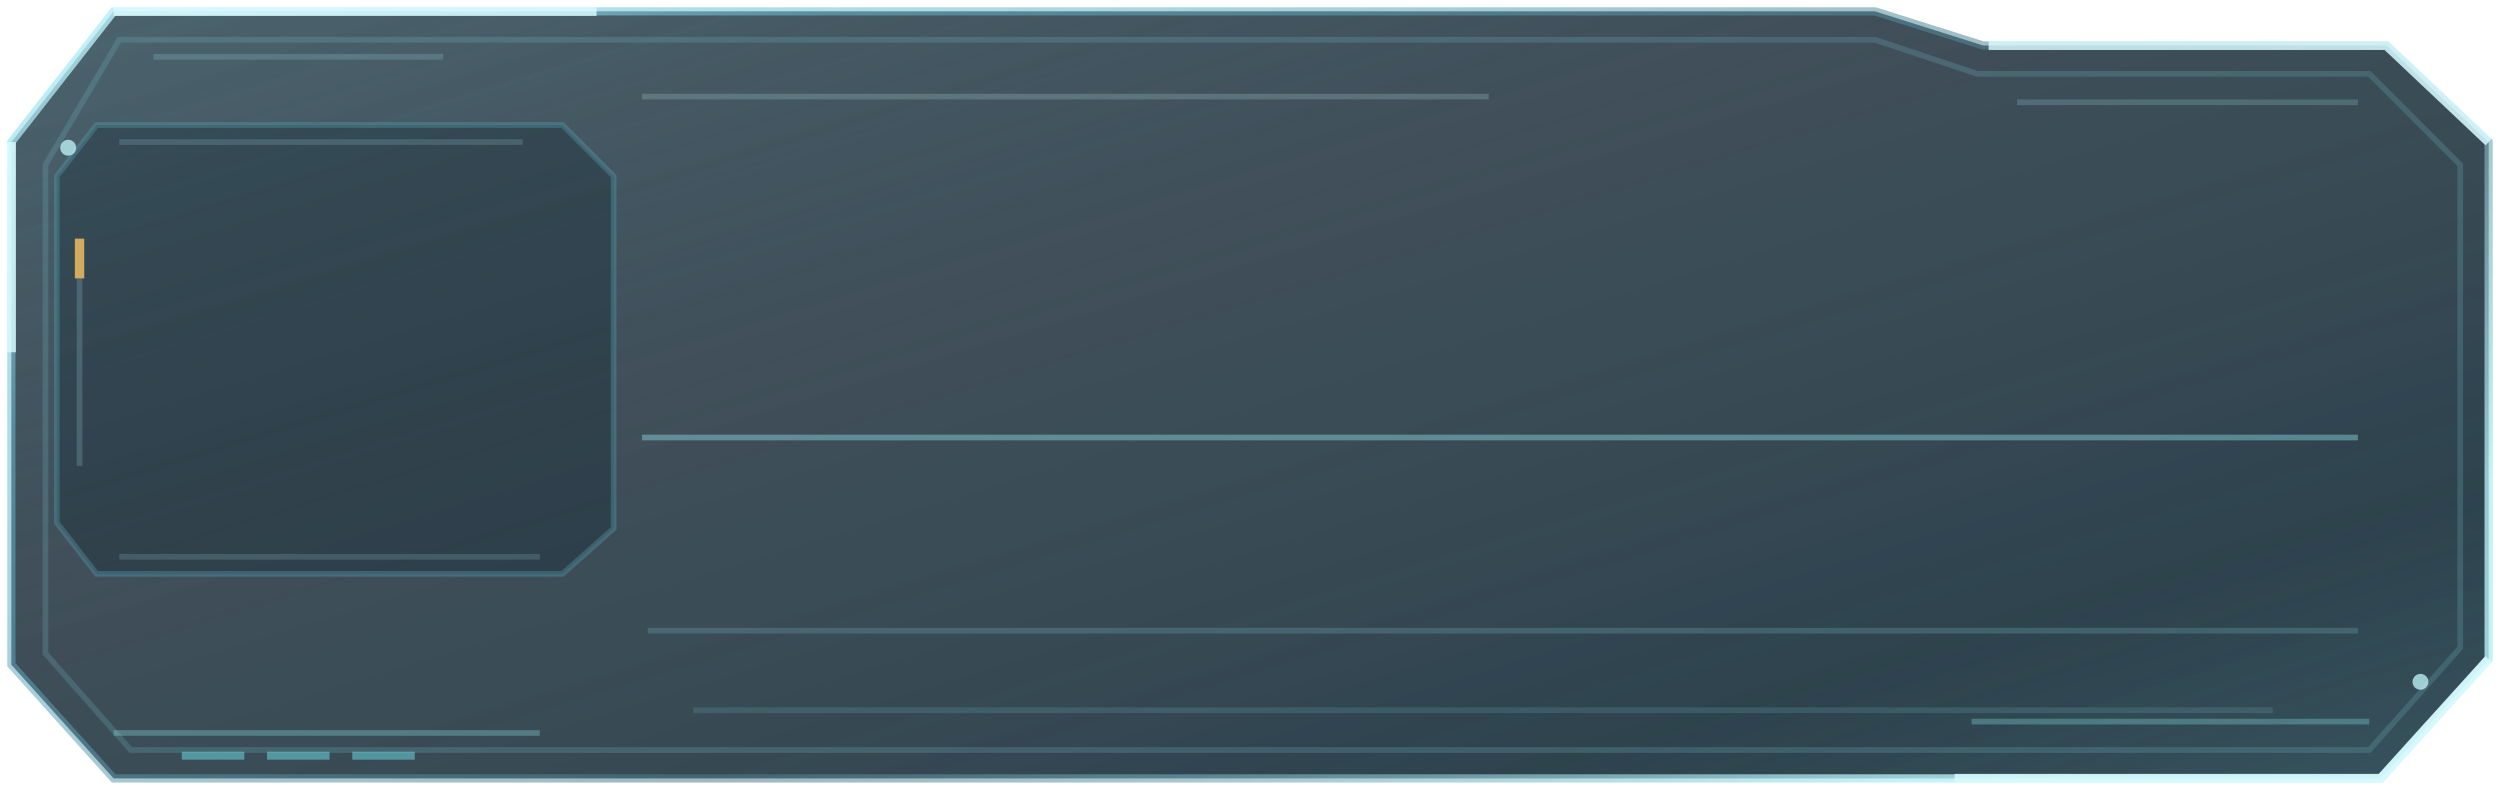
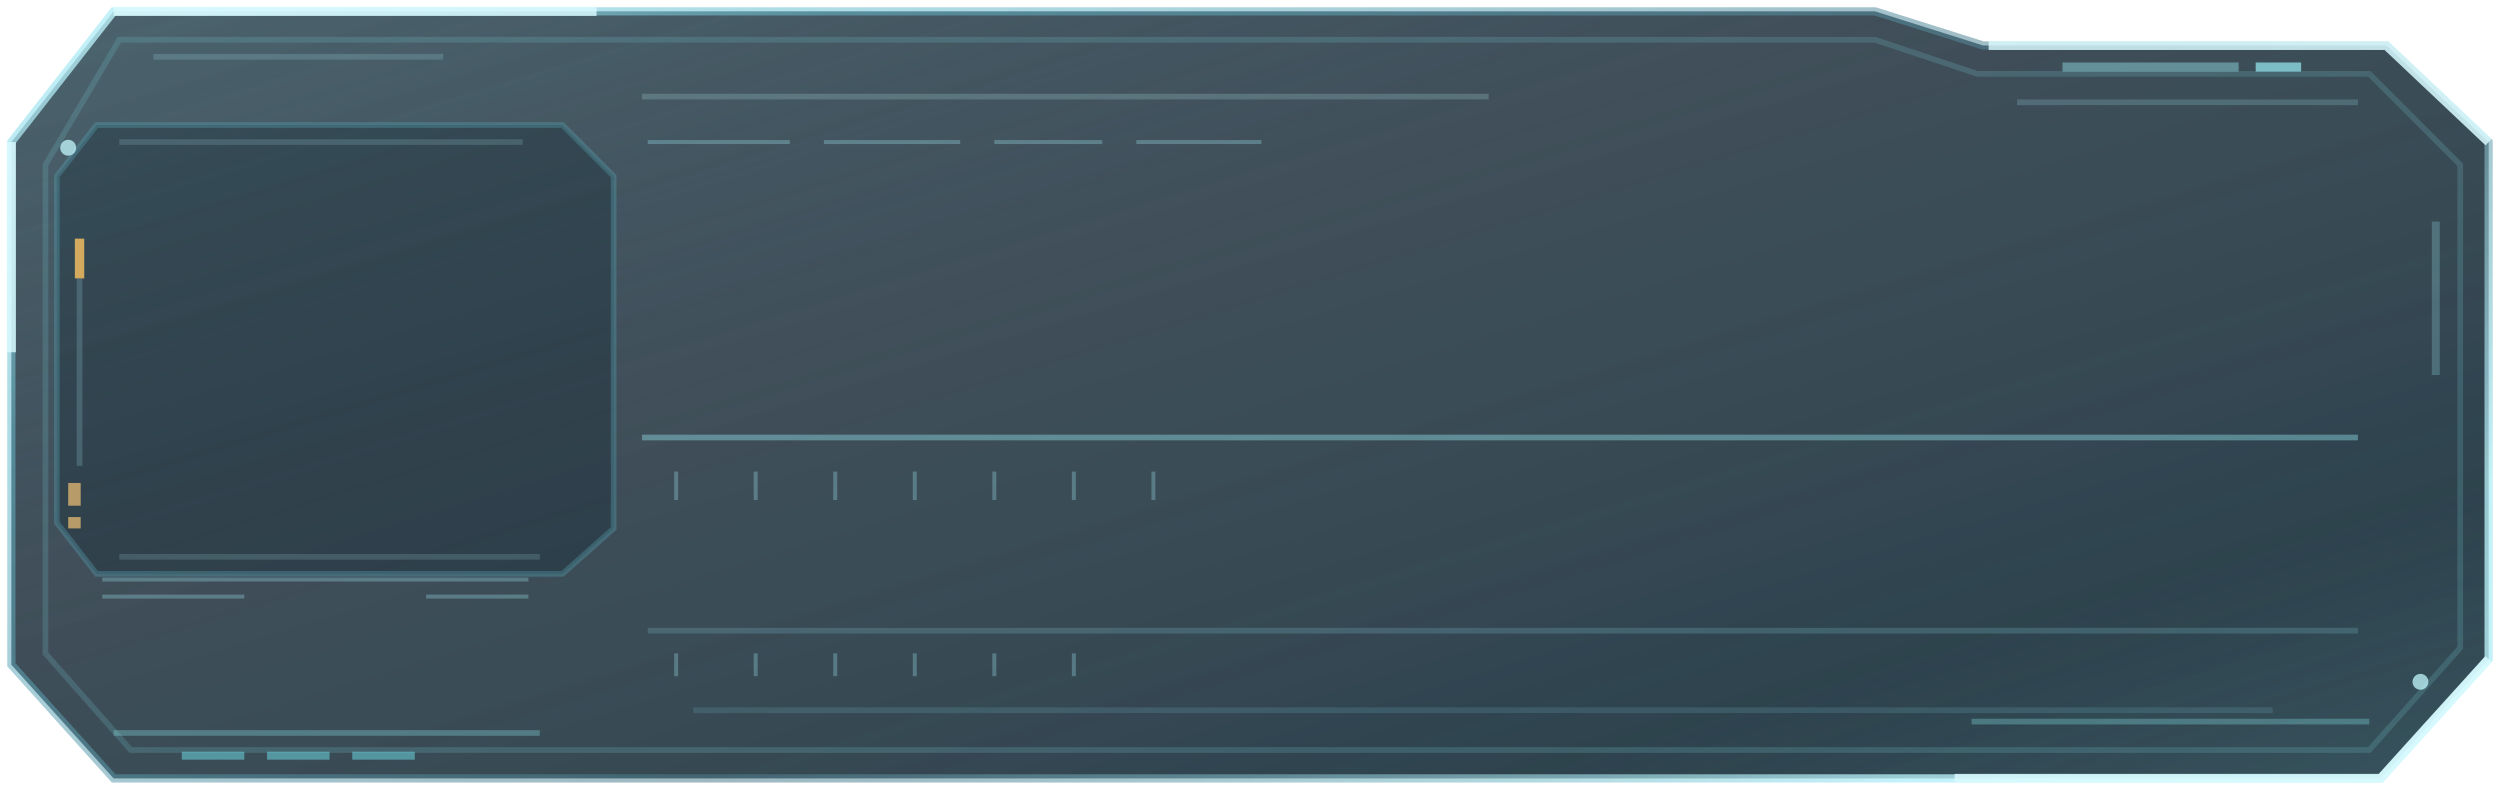
<svg xmlns="http://www.w3.org/2000/svg" viewBox="0 0 440 139" width="440" height="139" fill="none">
  <defs>
    <linearGradient id="glass" x1="0" y1="0" x2="1" y2="1">
      <stop stop-color="#163340" stop-opacity=".84" />
      <stop offset=".4" stop-color="#071927" stop-opacity=".78" />
      <stop offset="1" stop-color="#0C2834" stop-opacity=".88" />
    </linearGradient>
    <linearGradient id="edge" x1="0" y1="0" x2="1" y2=".6">
      <stop stop-color="#C7F8FF" stop-opacity=".88" />
      <stop offset=".25" stop-color="#65BCCF" stop-opacity=".52" />
      <stop offset=".65" stop-color="#4F7E8E" stop-opacity=".55" />
      <stop offset="1" stop-color="#B9F0F7" stop-opacity=".85" />
    </linearGradient>
    <linearGradient id="steel" x1="0" y1="0" x2="1" y2="1">
      <stop stop-color="#D5EEF3" stop-opacity=".18" />
      <stop offset=".4" stop-color="#829EA7" stop-opacity=".05" />
      <stop offset=".8" stop-color="#132C36" stop-opacity=".13" />
      <stop offset="1" stop-color="#B4F2F5" stop-opacity=".18" />
    </linearGradient>
    <linearGradient id="signal" x1="0" y1="0" x2="1" y2="0">
      <stop stop-color="#7AF0F0" stop-opacity=".72" />
      <stop offset=".65" stop-color="#63CDD7" stop-opacity=".26" />
      <stop offset="1" stop-color="#63CDD7" stop-opacity="0" />
    </linearGradient>
  </defs>
  <path d="M20 2H330L349 8H420L438 25V116L419 137H20L2 117V25Z" fill="url(#glass)" stroke="url(#edge)" stroke-width="1.45" />
  <path d="M20 2H330L349 8H420L438 25V116L419 137H20L2 117V25Z" fill="url(#steel)" opacity=".62" />
  <path d="M21 7H330L348 13H417L433 29V114L417 132H23L8 115V29Z" stroke="#70B7C3" stroke-opacity=".24" />
  <path d="M20 2H105M350 8H420L438 25M438 116L419 137H344M2 25V62" stroke="#DAFBFF" stroke-opacity=".8" stroke-width="1.6" />
  <path d="M17 22H99L108 31V93L99 101H17L10 92V31Z" fill="#051A26" fill-opacity=".27" stroke="#5AA9BA" stroke-opacity=".33" />
  <path d="M21 25H92M21 98H95" stroke="#B8EFF6" stroke-opacity=".16" />
  <path d="M113 77H415" stroke="#92E2ED" stroke-opacity=".42" />
  <path d="M114 78H216" stroke="url(#signal)" stroke-opacity=".45" />
  <path d="M114 111H415" stroke="#6B9FAE" stroke-opacity=".32" />
  <path d="M113 17H262" stroke="#BFF5F5" stroke-opacity=".20" />
  <path d="M122 125H400" stroke="#70B8C4" stroke-opacity=".20" />
  <path d="M20 129H95M347 127H417" stroke="#91F1F5" stroke-opacity=".29" />
  <circle cx="12" cy="26" r="1.4" fill="#C3F9FF" opacity=".74" />
  <circle cx="426" cy="120" r="1.4" fill="#C3F9FF" opacity=".74" />
  <path d="M27 10H78M355 18H415M14 49V82" stroke="#92CED9" stroke-opacity=".24" />
  <path d="M14 42V49" stroke="#F3BD62" stroke-width="1.65" stroke-opacity=".84" />
  <path d="M32 133H43M47 133H58M62 133H73" stroke="#6DDAE2" stroke-width="1.4" stroke-opacity=".53" />
+   <g stroke="#9FE6EF" stroke-width=".7" stroke-opacity=".31">
+     <path d="M114 25H139M145 25H169M175 25H194M200 25H222" />
+     <path d="M119 83V88M133 83V88M147 83V88M161 83V88M175 83V88M189 83V88M203 83V88" />
+     <path d="M119 115V119M133 115V119M147 115V119M161 115V119M175 115V119M189 115V119" />
+     <path d="M18 102H93M18 105H43M75 105H93" />
+   </g>
+   <g fill="#9DF3FB">
+     <rect x="363" y="11" width="31" height="1.6" opacity=".4" />
+     <rect x="397" y="11" width="8" height="1.6" opacity=".67" />
+     <rect x="428" y="39" width="1.4" height="27" opacity=".24" />
+   </g>
+   <g fill="#F3C475" opacity=".69">
+     <rect x="12" y="85" width="2.2" height="4" />
+     <rect x="12" y="91" width="2.2" height="2" />
+   </g>
</svg>
